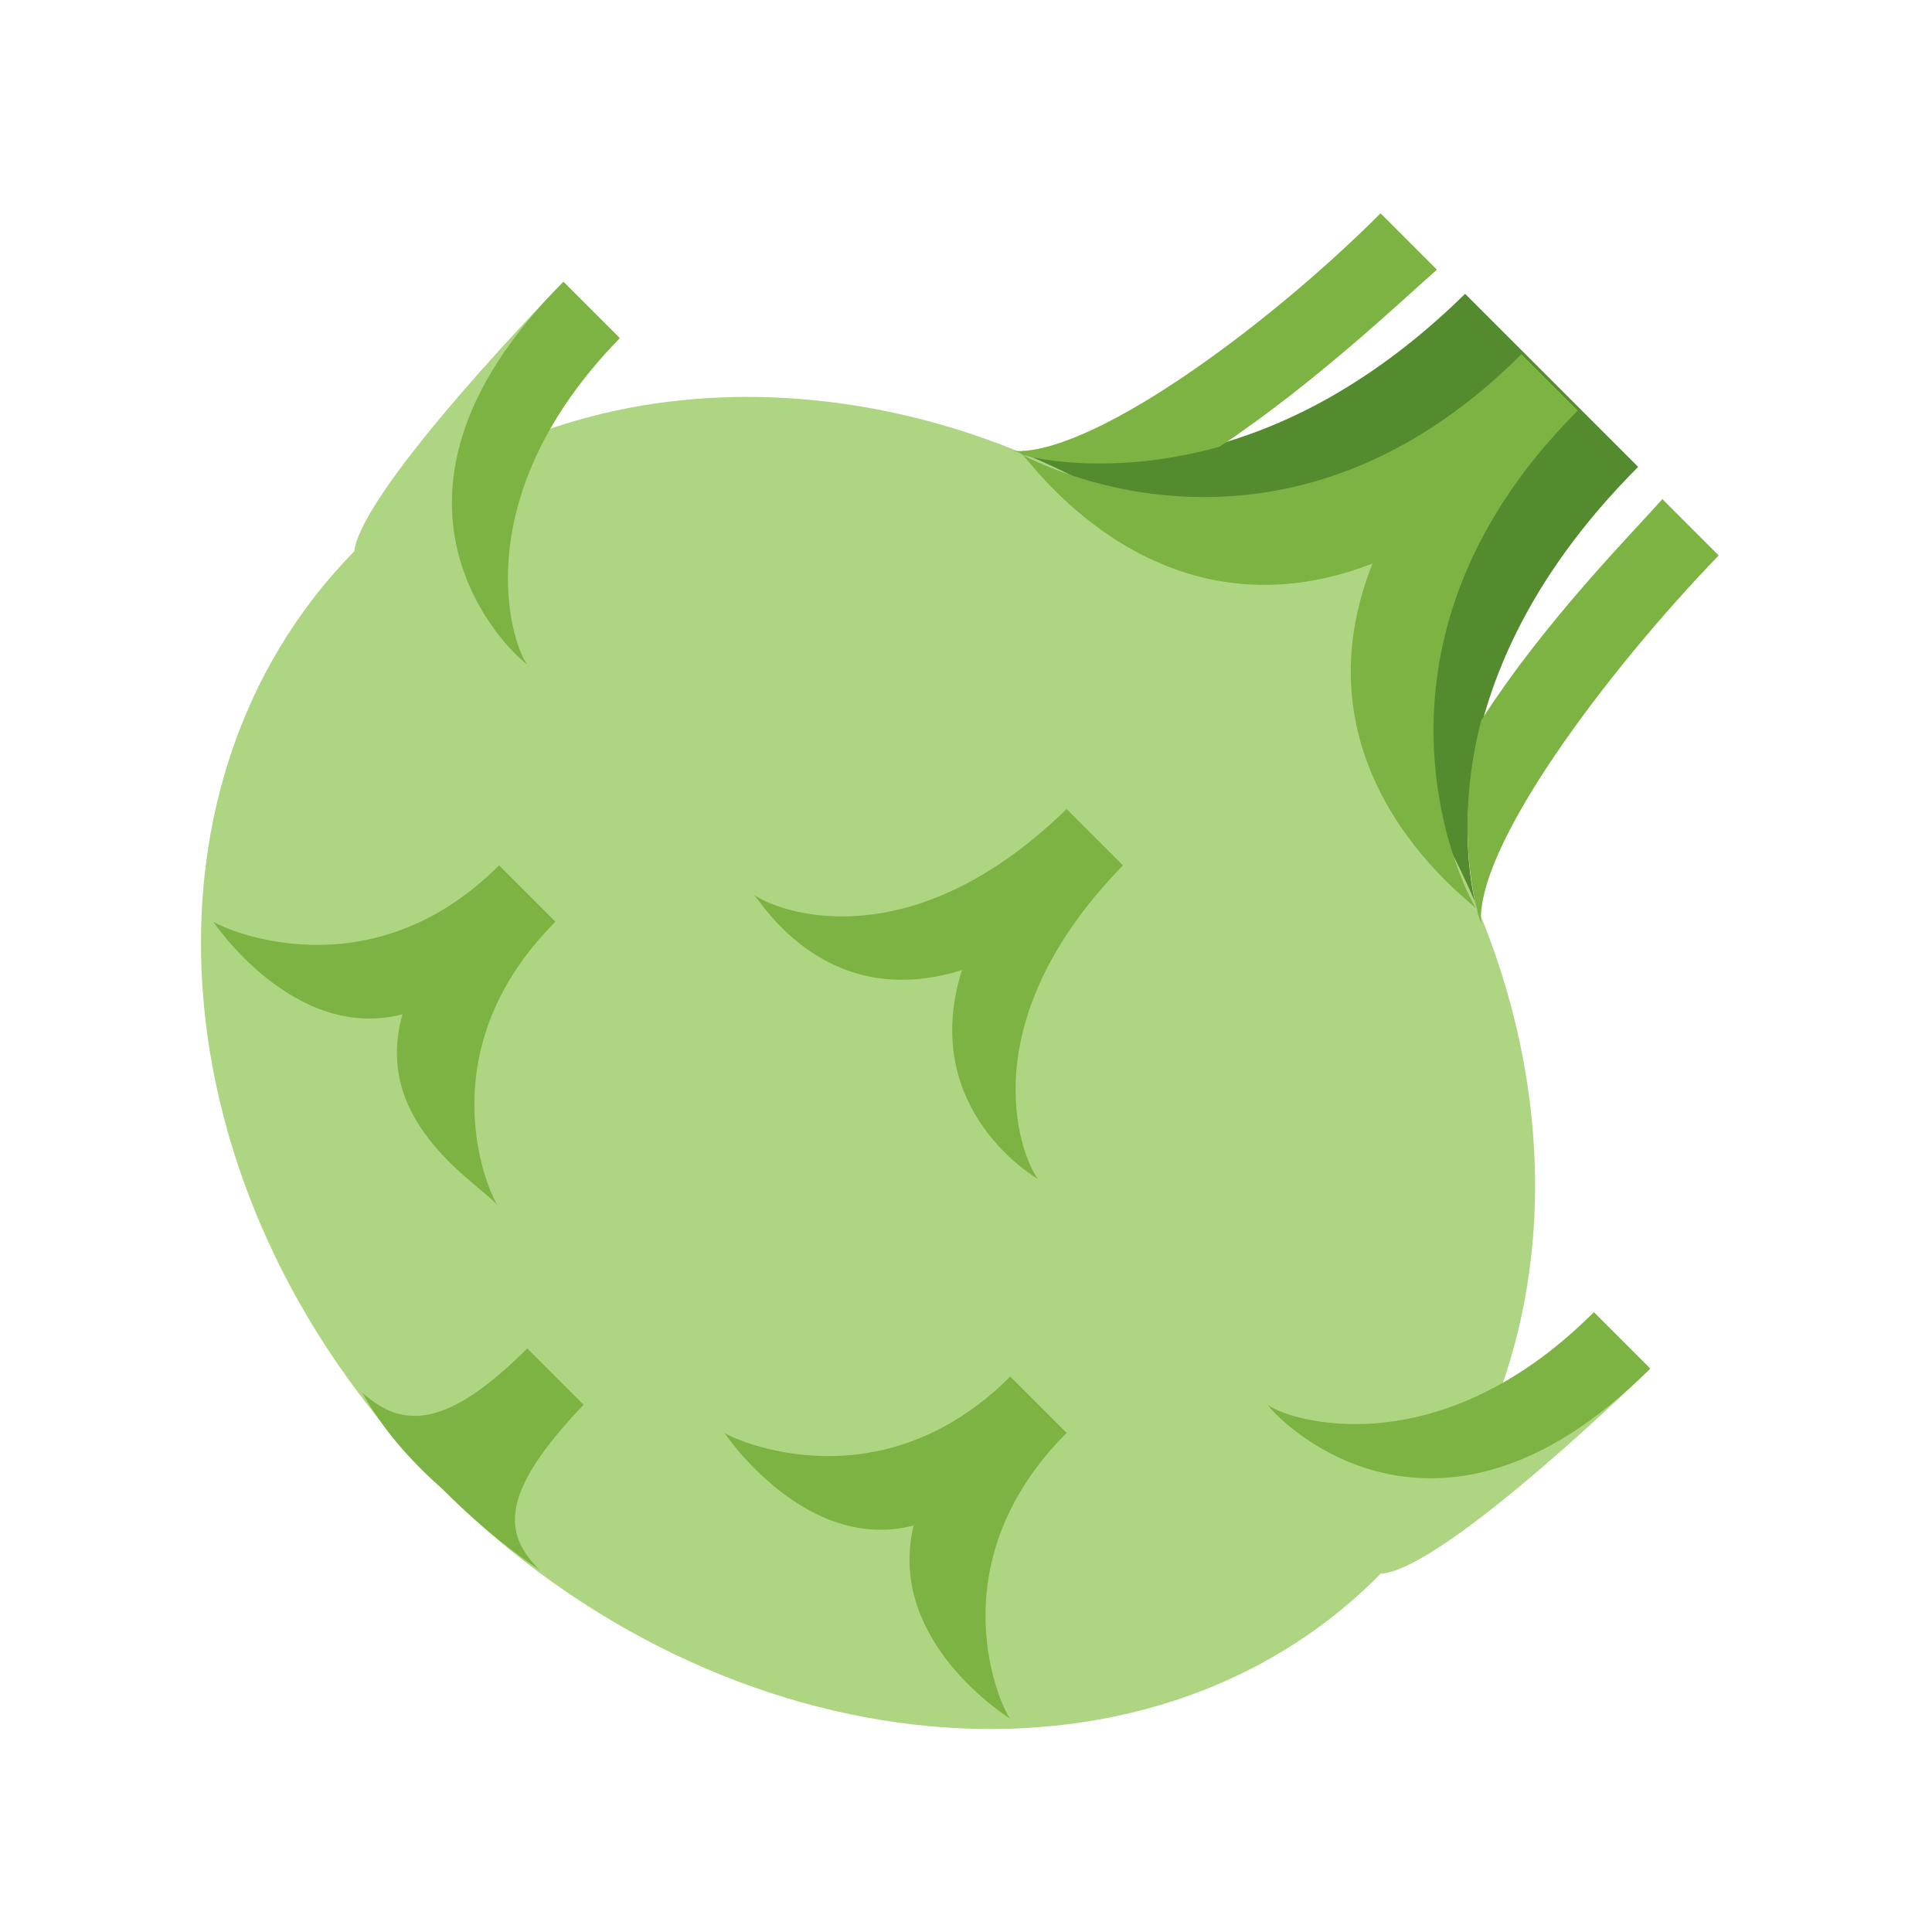
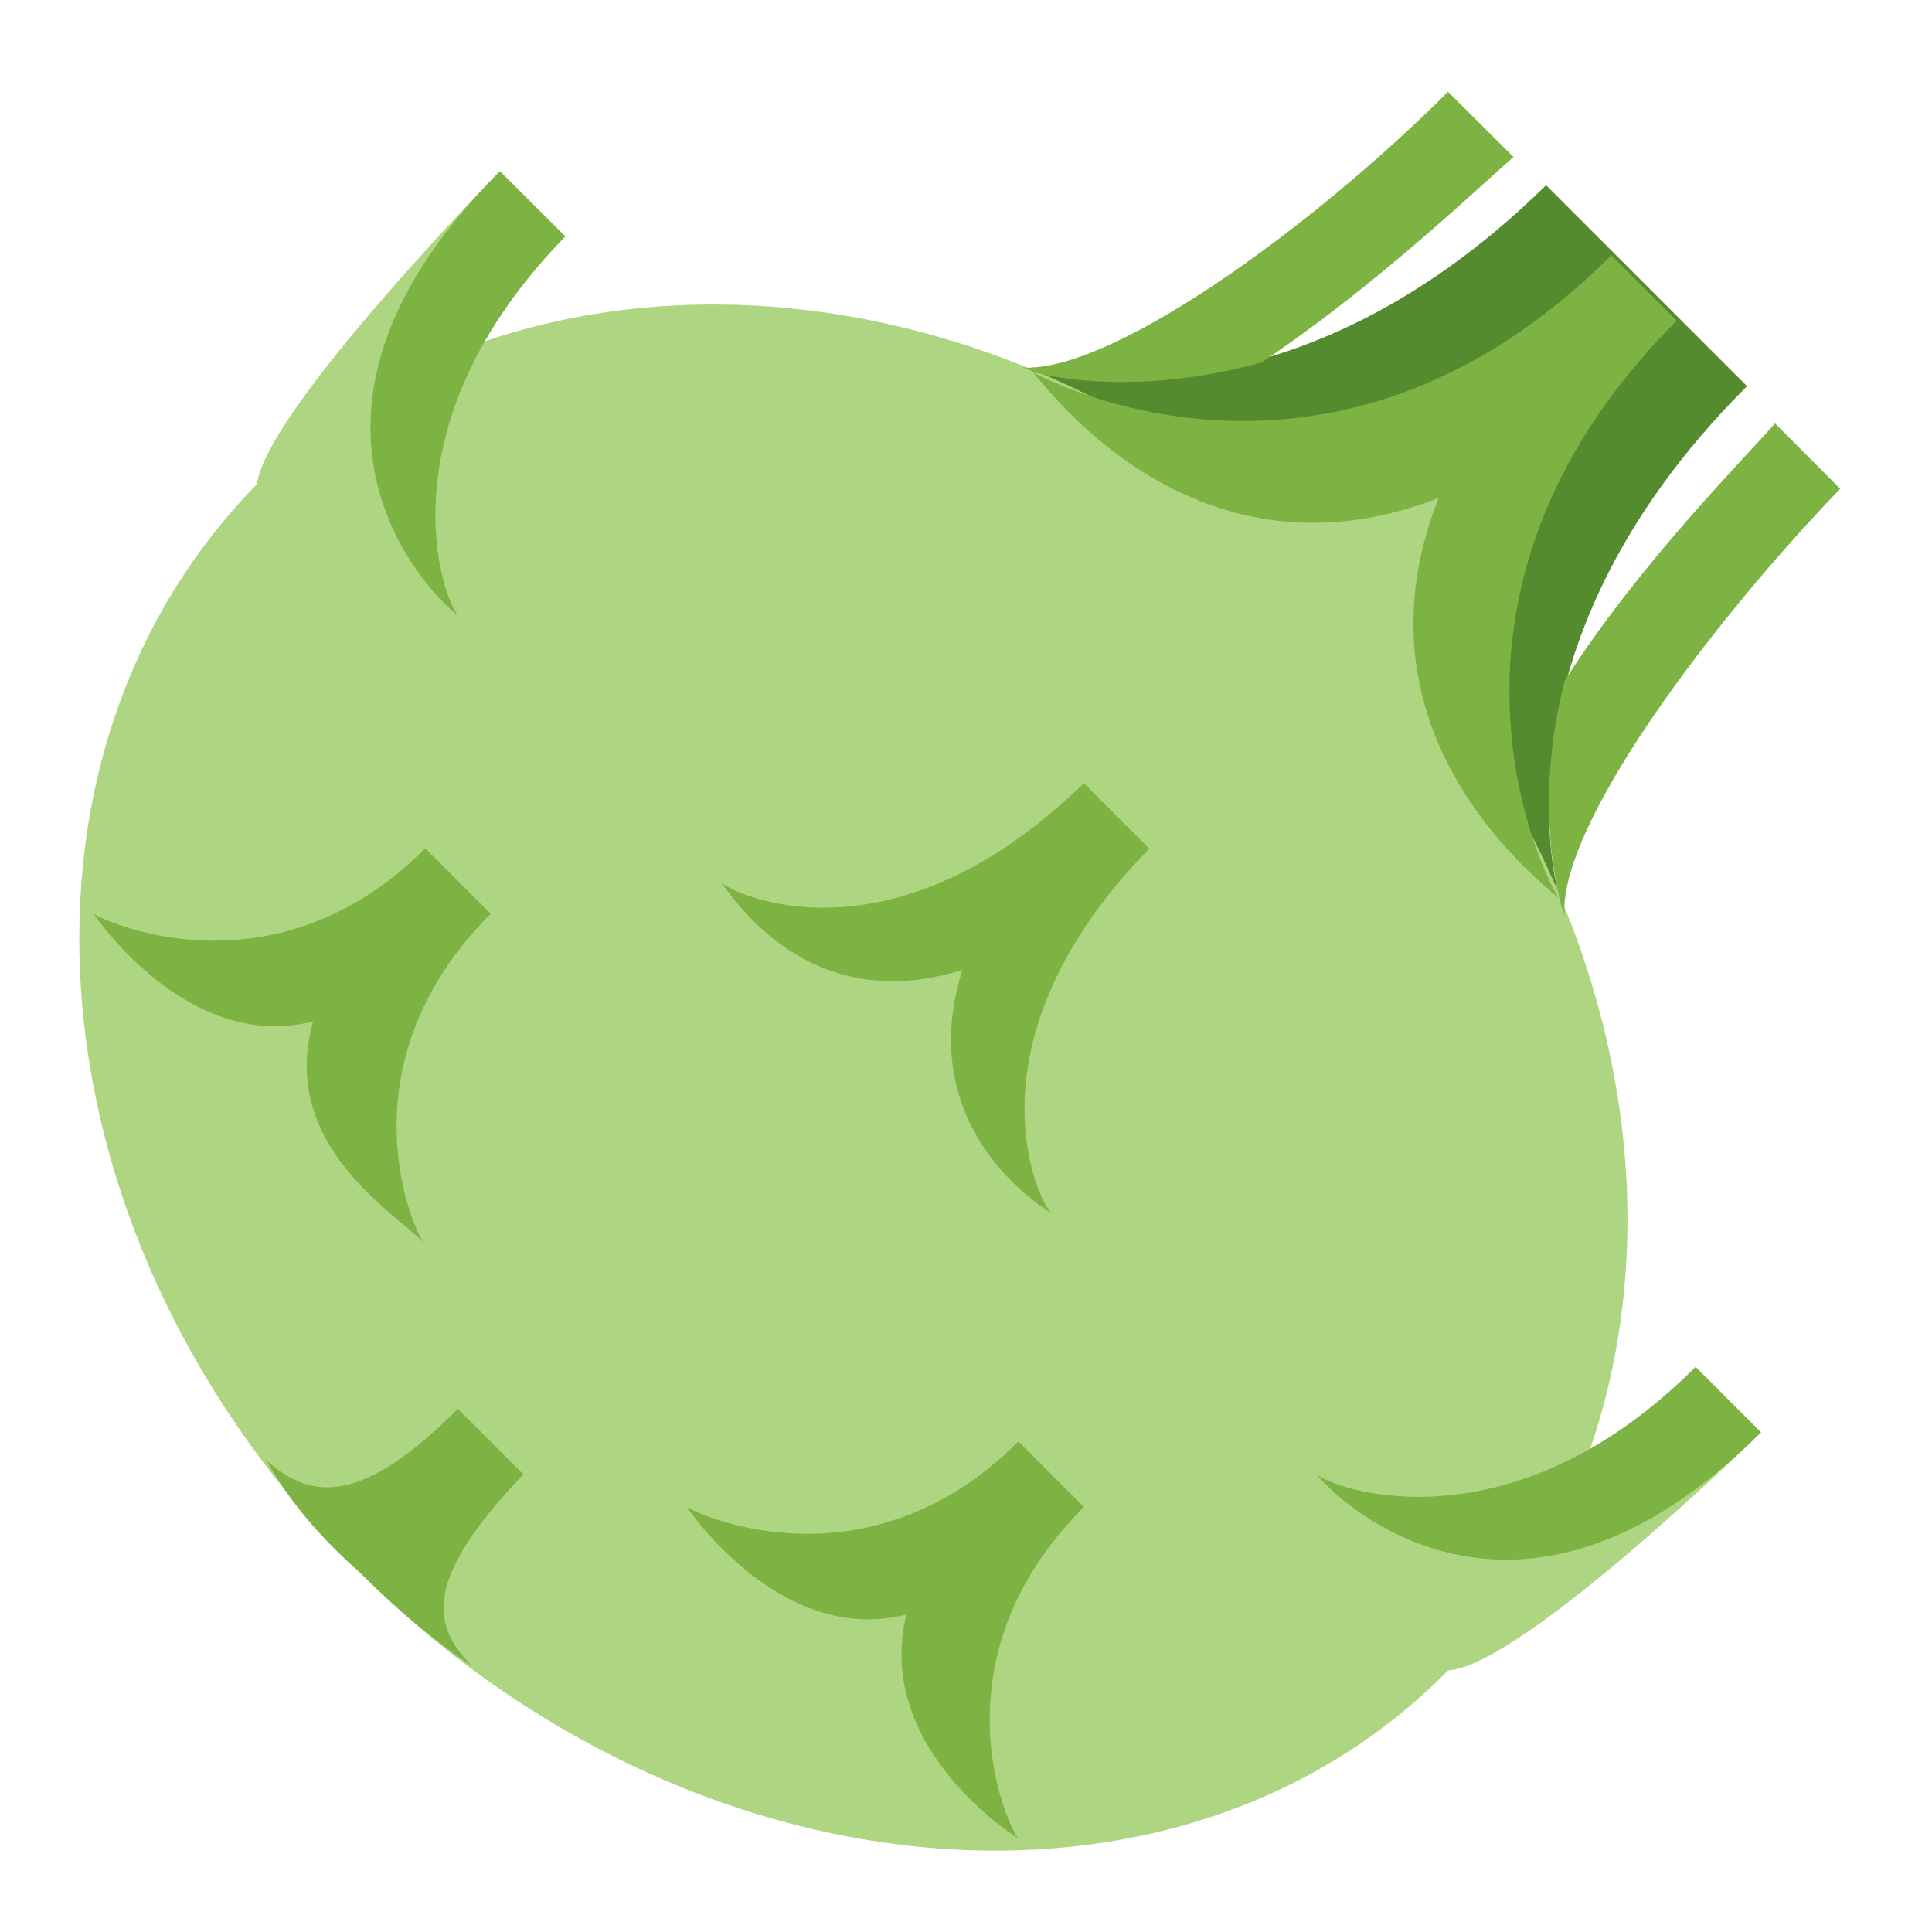
- <svg xmlns="http://www.w3.org/2000/svg" width="800px" height="800px" viewBox="0 0 1024 1024" class="icon" version="1.1">
-   <path d="M782.933 482.133L541.867 238.933s113.067 36.267 234.667-83.2l91.733 91.733c-121.6 121.6-85.333 234.667-85.333 234.667z" fill="#558B2F" />
-   <path d="M791.467 746.667c42.667-106.667 23.467-238.933-55.467-349.867-6.4-49.067 4.267-110.933 70.4-179.2-66.133 66.133-130.133 78.933-179.2 70.4C518.4 209.067 384 189.867 277.333 232.533L298.667 149.333s-106.667 108.8-110.933 142.933C64 418.133 83.2 640 234.667 789.333c149.333 149.333 373.333 170.667 497.067 44.8C765.867 832 874.667 725.333 874.667 725.333l-83.2 21.333z" fill="#AED581" />
-   <path d="M550.4 625.067s-64-36.267-40.533-110.933c-74.667 23.467-108.8-40.533-110.933-40.533 6.4 6.4 78.933 40.533 166.4-44.8l29.867 29.867c-85.333 87.467-51.2 160-44.8 166.4z m-285.867 14.933c-4.267-4.267-40.533-81.067 29.867-151.467l-29.867-29.867c-68.267 68.267-145.067 34.133-151.467 29.867 0 0 42.667 64 100.267 49.067-17.067 59.733 44.8 91.733 51.2 102.4z m270.933 270.933c-4.267-4.267-40.533-81.067 29.867-151.467l-29.867-29.867c-68.267 68.267-145.067 34.133-151.467 29.867 0 0 42.667 64 100.267 49.067-14.933 61.867 51.2 102.4 51.2 102.4zM234.667 789.333c14.933 14.933 32 29.867 51.2 42.667-19.2-19.2-21.333-40.533 23.467-87.467l-29.867-29.867c-42.667 42.667-66.133 42.667-87.467 23.467 10.667 19.2 25.6 36.267 42.667 51.2z m640-64l-29.867-29.867c-85.333 85.333-166.4 55.467-172.8 49.067 0 2.133 85.333 98.133 202.667-19.2zM279.467 352c-6.4-6.4-36.267-85.333 49.067-172.8L298.667 149.333c-119.467 119.467-21.333 202.667-19.2 202.667z m503.467 130.133c0 2.133 2.133 6.4 2.133 8.533-4.267-40.533 66.133-134.4 125.867-196.267l-29.867-29.867c-14.933 17.067-61.867 64-96 117.333-14.933 57.6-2.133 100.267-2.133 100.267zM541.867 241.067s42.667 12.8 104.533-4.267c51.2-34.133 98.133-78.933 115.2-93.867l-29.867-29.867c-61.867 61.867-155.733 130.133-196.267 125.867 0 0 4.267 0 6.4 2.133z m241.067 241.067c-4.267-4.267-74.667-136.533 53.333-264.533l-29.867-29.867c-128 128-260.267 55.467-264.533 53.333 2.133 0 70.4 102.4 185.6 57.6-44.8 113.067 55.467 181.333 55.467 183.467z" fill="#7CB342" />
+ <svg xmlns="http://www.w3.org/2000/svg" version="1.1" id="Layer_1" x="0px" y="0px" viewBox="0 0 800 800" style="enable-background:new 0 0 800 800;" xml:space="preserve">
+   <style type="text/css">
+ 	.st0{fill:#558B2F;}
+ 	.st1{fill:#AED581;}
+ 	.st2{fill:#7CB342;}
+ </style>
+   <path class="st0" d="M646,372.6L427.5,152.1c0,0,102.5,32.9,212.7-75.4l83.2,83.2C613.1,270.1,646,372.6,646,372.6L646,372.6z" />
+   <path class="st1" d="M653.8,612.4c38.7-96.7,21.3-216.6-50.3-317.2c-5.8-44.5,3.9-100.6,63.8-162.5c-60,60-118,71.6-162.5,63.8  c-98.6-71.6-220.5-89-317.2-50.3L207,70.9c0,0-96.7,98.6-100.6,129.6C-5.7,314.6,11.7,515.7,149,651.1  c135.4,135.4,338.4,154.7,450.6,40.6c30.9-1.9,129.6-98.6,129.6-98.6L653.8,612.4L653.8,612.4z" />
+   <path class="st2" d="M435.2,502.2c0,0-58-32.9-36.7-100.6c-67.7,21.3-98.6-36.7-100.6-36.7c5.8,5.8,71.6,36.7,150.9-40.6l27.1,27.1  C398.5,430.6,429.4,496.4,435.2,502.2z M176.1,515.7c-3.9-3.9-36.7-73.5,27.1-137.3l-27.1-27.1c-61.9,61.9-131.5,30.9-137.3,27.1  c0,0,38.7,58,90.9,44.5C114.2,477,170.3,506,176.1,515.7z M421.7,761.3c-3.9-3.9-36.7-73.5,27.1-137.3l-27.1-27.1  c-61.9,61.9-131.5,30.9-137.3,27.1c0,0,38.7,58,90.9,44.5C361.7,724.6,421.7,761.3,421.7,761.3z M149,651.1  c13.5,13.5,29,27.1,46.4,38.7c-17.4-17.4-19.3-36.7,21.3-79.3l-27.1-27.1c-38.7,38.7-60,38.7-79.3,21.3  C120,622.1,133.5,637.5,149,651.1L149,651.1z M729.2,593.1L702.1,566c-77.4,77.4-150.9,50.3-156.7,44.5  C545.5,612.4,622.8,699.4,729.2,593.1L729.2,593.1z M189.6,254.6c-5.8-5.8-32.9-77.4,44.5-156.7L207,70.9  C98.7,179.2,187.7,254.6,189.6,254.6L189.6,254.6z M646,372.6c0,1.9,1.9,5.8,1.9,7.7c-3.9-36.7,60-121.8,114.1-177.9L735,175.3  c-13.5,15.5-56.1,58-87,106.4C634.4,333.9,646,372.6,646,372.6z M427.5,154c0,0,38.7,11.6,94.8-3.9c46.4-30.9,89-71.6,104.4-85.1  L599.6,38c-56.1,56.1-141.2,118-177.9,114.1C421.7,152.1,425.6,152.1,427.5,154L427.5,154z M646,372.6  c-3.9-3.9-67.7-123.8,48.3-239.8l-27.1-27.1c-116,116-235.9,50.3-239.8,48.3c1.9,0,63.8,92.8,168.3,52.2  C555.1,308.8,646,370.6,646,372.6L646,372.6z" />
</svg>
